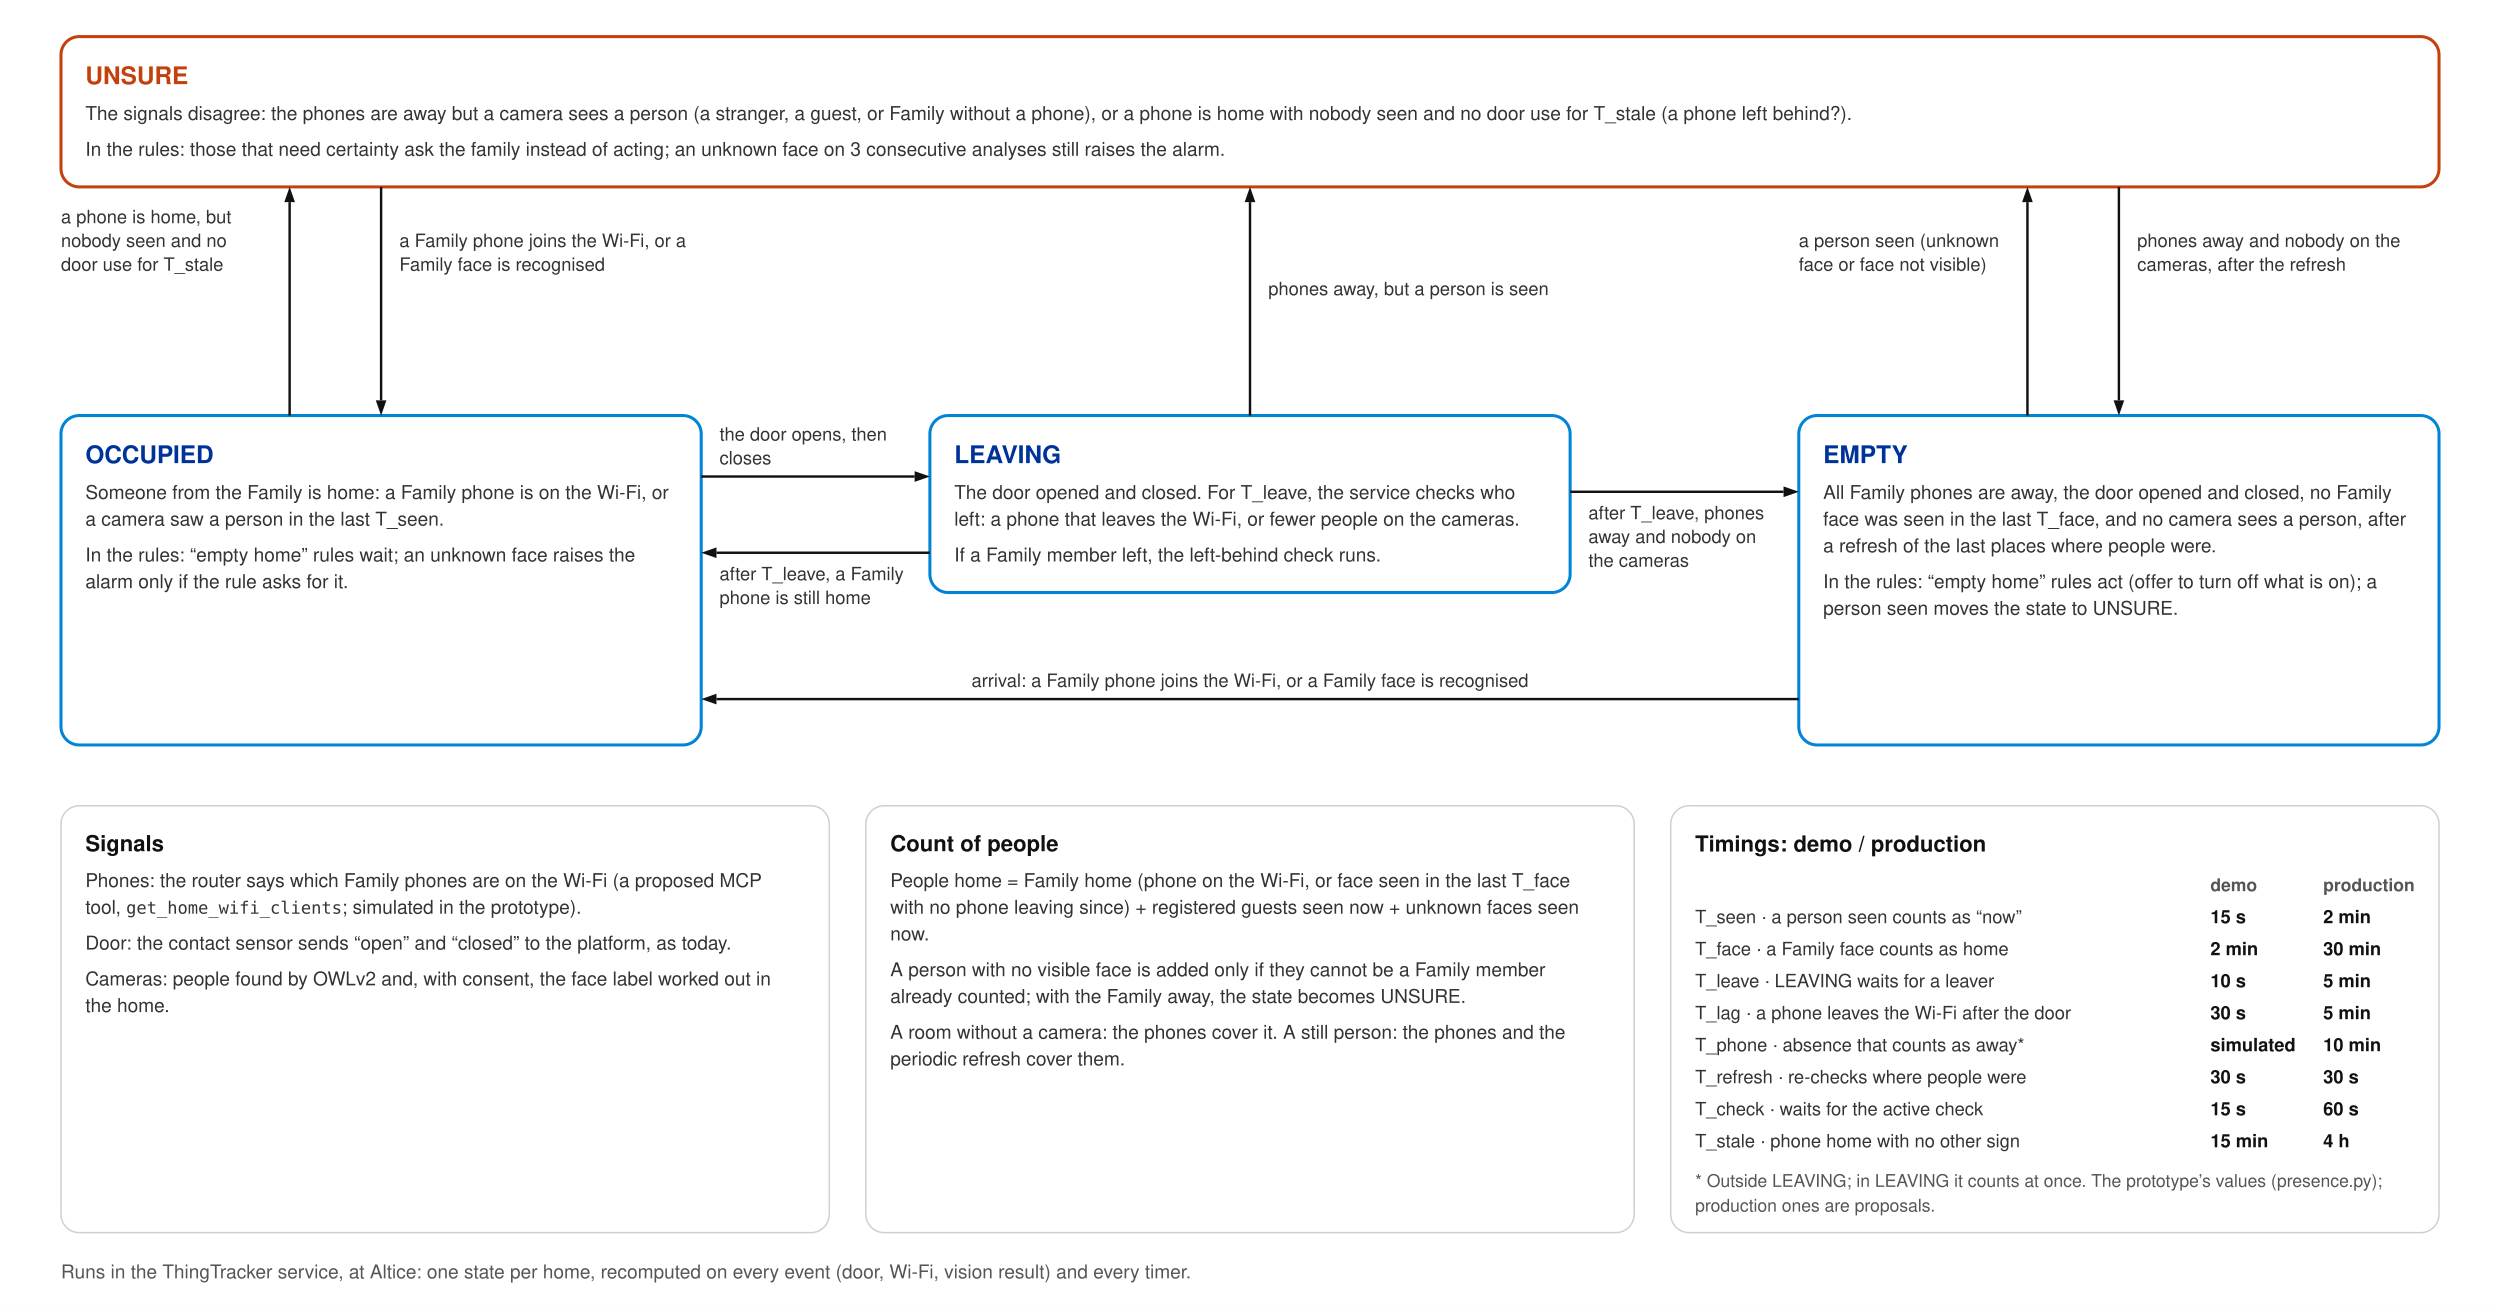
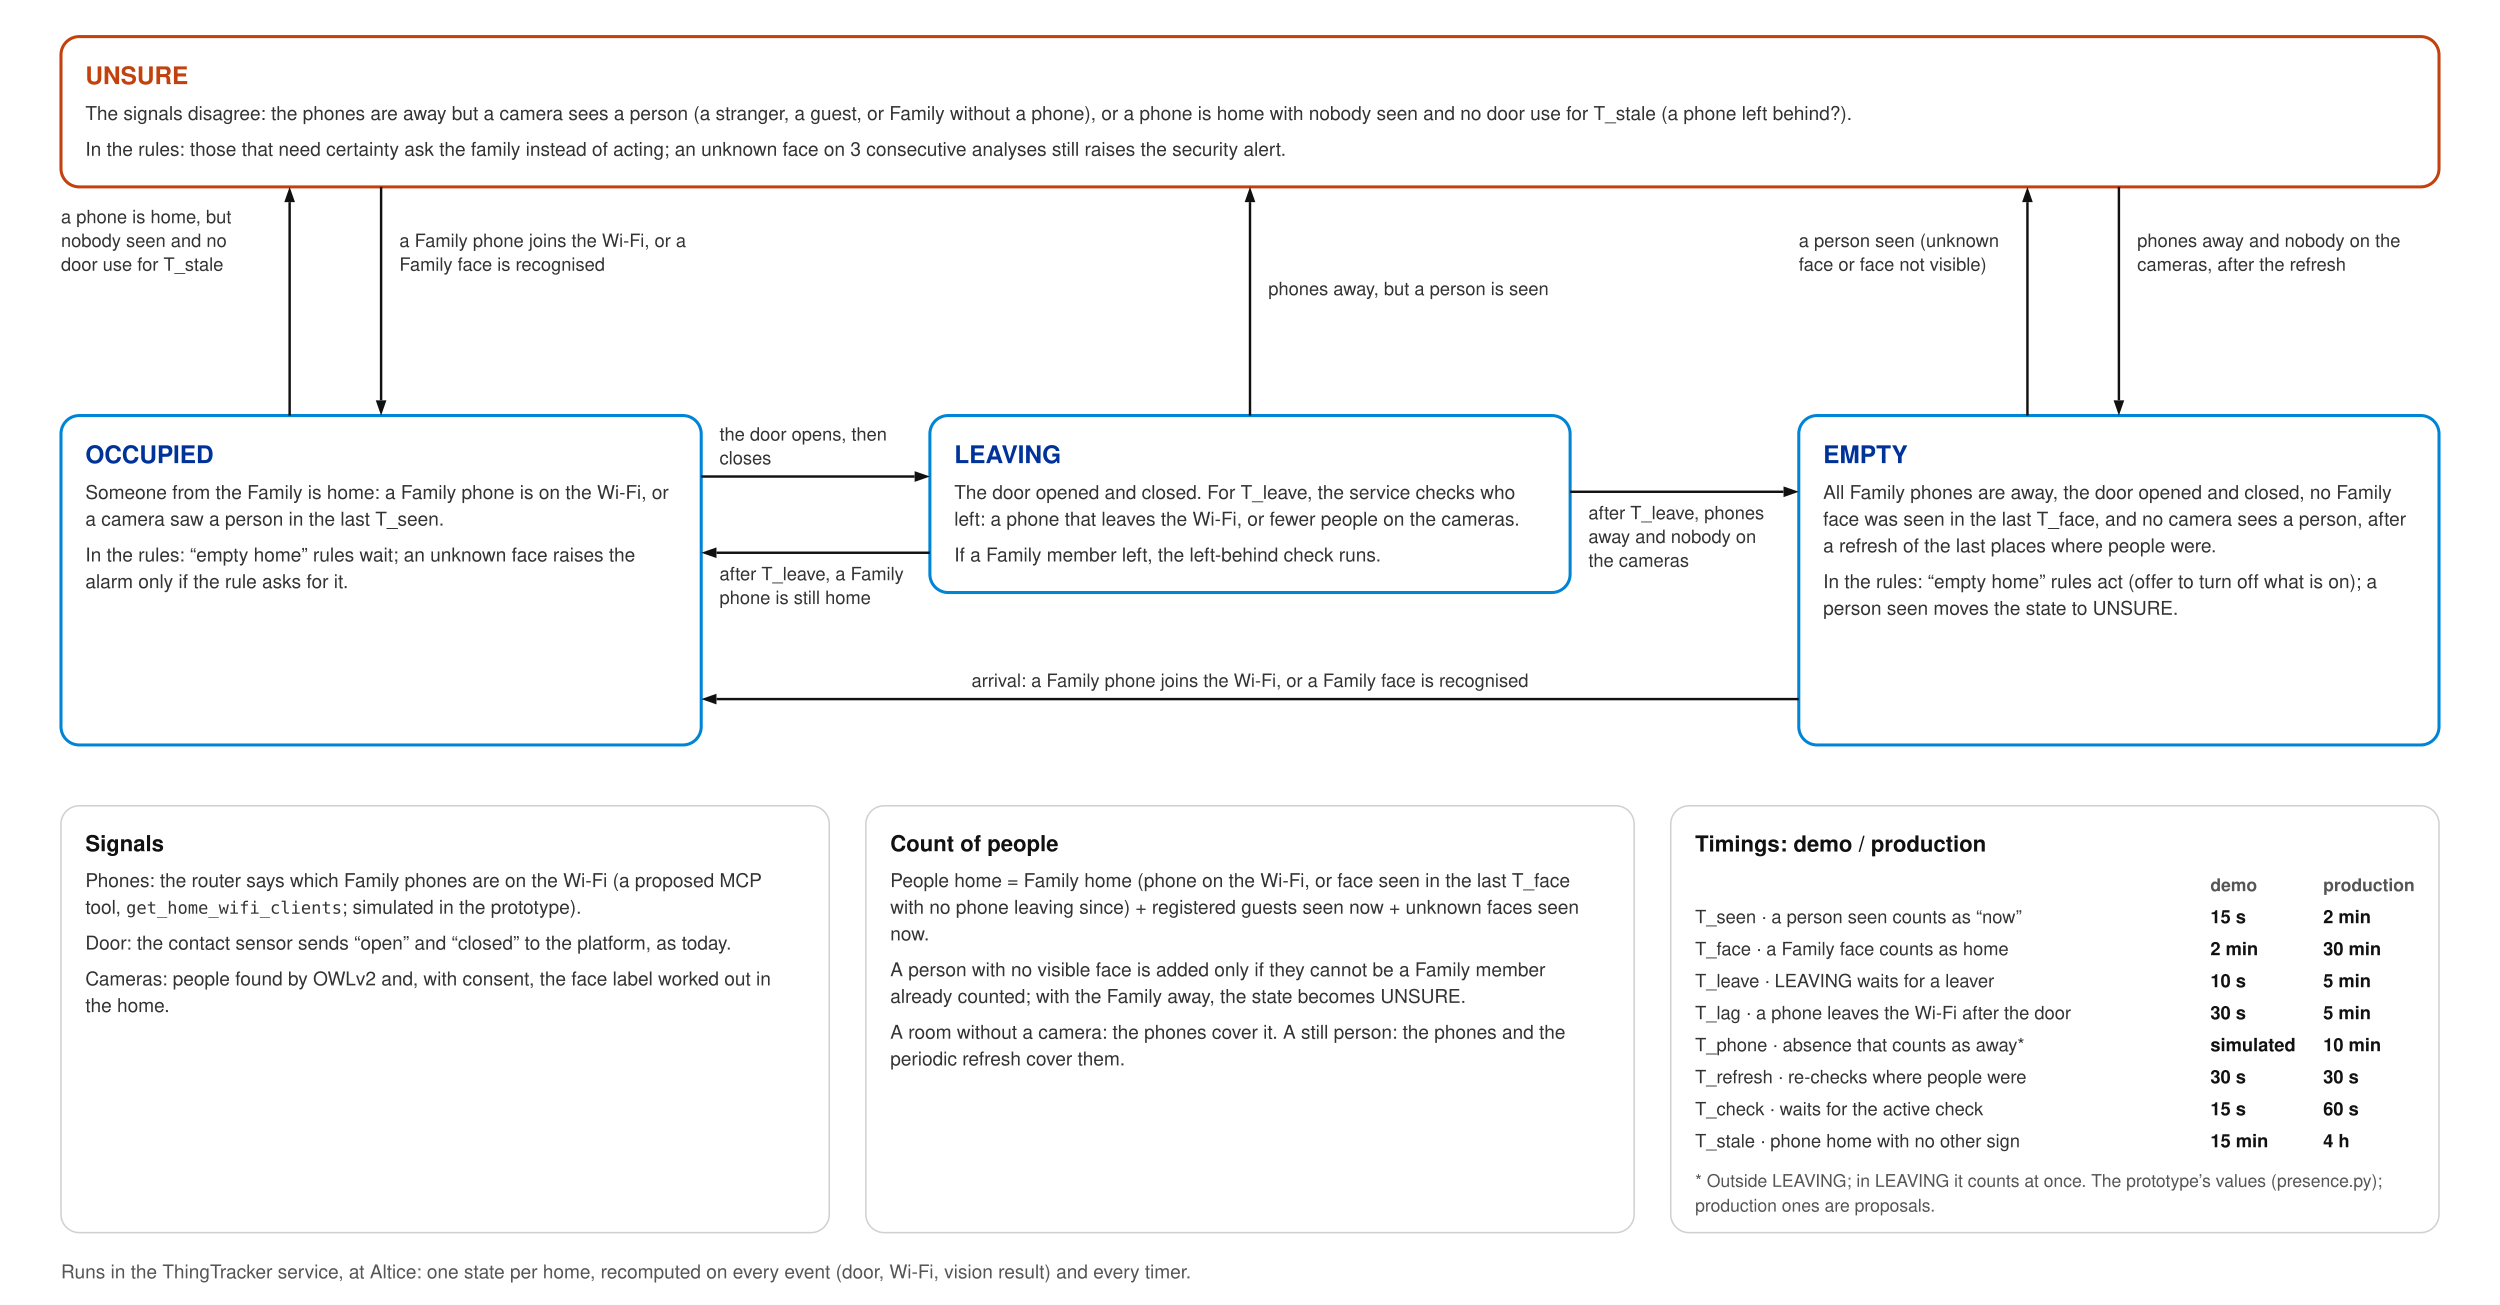
<svg xmlns="http://www.w3.org/2000/svg" viewBox="0 0 1640 856" width="1640" height="856" font-family="Helvetica Neue, Helvetica, Arial, sans-serif" role="img" aria-label="Presence states">
  <defs>
    <marker id="m111111" viewBox="0 0 10 10" refX="0" refY="5" markerUnits="userSpaceOnUse" markerWidth="10" markerHeight="10" orient="auto">
      <path d="M0 1.5 L10 5 L0 8.5 Z" fill="#111111" />
    </marker>
    <marker id="m333333" viewBox="0 0 10 10" refX="0" refY="5" markerUnits="userSpaceOnUse" markerWidth="10" markerHeight="10" orient="auto">
      <path d="M0 1.5 L10 5 L0 8.5 Z" fill="#333333" />
    </marker>
  </defs>
  <rect width="1640" height="856" fill="#FFFFFF" />
  <rect x="40.0" y="24.0" width="1560.0" height="98.6" rx="12" fill="#FFFFFF" stroke="#C2410C" stroke-width="2" />
  <text x="56.0" y="55.2" font-size="16" font-weight="400" fill="#C2410C" text-anchor="start">
    <tspan font-weight="700">UNSURE</tspan>
  </text>
  <text x="56.0" y="78.7" font-size="12.5" font-weight="400" fill="#333333" text-anchor="start">The signals disagree: the phones are away but a camera sees a person (a stranger, a guest, or Family without a phone), or a phone is home with nobody seen and no door use for T_stale (a phone left behind?).</text>
-   <text x="56.0" y="102.2" font-size="12.5" font-weight="400" fill="#333333" text-anchor="start">In the rules: those that need certainty ask the family instead of acting; an unknown face on 3 consecutive analyses still raises the alarm.</text>
+   <text x="56.0" y="102.2" font-size="12.5" font-weight="400" fill="#333333" text-anchor="start">In the rules: those that need certainty ask the family instead of acting; an unknown face on 3 consecutive analyses still raises the security alert.</text>
  <rect x="40.0" y="272.6" width="420.0" height="216.1" rx="12" fill="#FFFFFF" stroke="#0084D6" stroke-width="2" />
  <text x="56.0" y="303.8" font-size="16" font-weight="400" fill="#003399" text-anchor="start">
    <tspan font-weight="700">OCCUPIED</tspan>
  </text>
  <text x="56.0" y="327.3" font-size="12.5" font-weight="400" fill="#333333" text-anchor="start">Someone from the Family is home: a Family phone is on the Wi-Fi, or</text>
  <text x="56.0" y="344.8" font-size="12.5" font-weight="400" fill="#333333" text-anchor="start">a camera saw a person in the last T_seen.</text>
  <text x="56.0" y="368.3" font-size="12.5" font-weight="400" fill="#333333" text-anchor="start">In the rules: “empty home” rules wait; an unknown face raises the</text>
  <text x="56.0" y="385.8" font-size="12.5" font-weight="400" fill="#333333" text-anchor="start">alarm only if the rule asks for it.</text>
  <rect x="610.0" y="272.6" width="420.0" height="116.1" rx="12" fill="#FFFFFF" stroke="#0084D6" stroke-width="2" />
  <text x="626.0" y="303.8" font-size="16" font-weight="400" fill="#003399" text-anchor="start">
    <tspan font-weight="700">LEAVING</tspan>
  </text>
  <text x="626.0" y="327.3" font-size="12.5" font-weight="400" fill="#333333" text-anchor="start">The door opened and closed. For T_leave, the service checks who</text>
  <text x="626.0" y="344.8" font-size="12.5" font-weight="400" fill="#333333" text-anchor="start">left: a phone that leaves the Wi-Fi, or fewer people on the cameras.</text>
  <text x="626.0" y="368.3" font-size="12.5" font-weight="400" fill="#333333" text-anchor="start">If a Family member left, the left-behind check runs.</text>
  <rect x="1180.0" y="272.6" width="420.0" height="216.1" rx="12" fill="#FFFFFF" stroke="#0084D6" stroke-width="2" />
  <text x="1196.0" y="303.8" font-size="16" font-weight="400" fill="#003399" text-anchor="start">
    <tspan font-weight="700">EMPTY</tspan>
  </text>
  <text x="1196.0" y="327.3" font-size="12.5" font-weight="400" fill="#333333" text-anchor="start">All Family phones are away, the door opened and closed, no Family</text>
  <text x="1196.0" y="344.8" font-size="12.5" font-weight="400" fill="#333333" text-anchor="start">face was seen in the last T_face, and no camera sees a person, after</text>
  <text x="1196.0" y="362.3" font-size="12.5" font-weight="400" fill="#333333" text-anchor="start">a refresh of the last places where people were.</text>
  <text x="1196.0" y="385.8" font-size="12.5" font-weight="400" fill="#333333" text-anchor="start">In the rules: “empty home” rules act (offer to turn off what is on); a</text>
  <text x="1196.0" y="403.3" font-size="12.5" font-weight="400" fill="#333333" text-anchor="start">person seen moves the state to UNSURE.</text>
  <path d="M460.0 312.6 H600.0" fill="none" stroke="#111111" stroke-width="1.6" marker-end="url(#m111111)" />
  <text x="472.0" y="289.0" font-size="12" font-weight="400" fill="#333333" text-anchor="start">the door opens, then</text>
  <text x="472.0" y="304.6" font-size="12" font-weight="400" fill="#333333" text-anchor="start">closes</text>
  <path d="M610.0 362.6 H470.0" fill="none" stroke="#111111" stroke-width="1.6" marker-end="url(#m111111)" />
  <text x="472.0" y="380.6" font-size="12" font-weight="400" fill="#333333" text-anchor="start">after T_leave, a Family</text>
  <text x="472.0" y="396.2" font-size="12" font-weight="400" fill="#333333" text-anchor="start">phone is still home</text>
  <path d="M1030.0 322.6 H1170.0" fill="none" stroke="#111111" stroke-width="1.6" marker-end="url(#m111111)" />
  <text x="1042.0" y="340.6" font-size="12" font-weight="400" fill="#333333" text-anchor="start">after T_leave, phones</text>
  <text x="1042.0" y="356.2" font-size="12" font-weight="400" fill="#333333" text-anchor="start">away and nobody on</text>
  <text x="1042.0" y="371.8" font-size="12" font-weight="400" fill="#333333" text-anchor="start">the cameras</text>
  <path d="M1180.0 458.6 H470.0" fill="none" stroke="#111111" stroke-width="1.6" marker-end="url(#m111111)" />
  <text x="820.0" y="450.6" font-size="12" font-weight="400" fill="#333333" text-anchor="middle">arrival: a Family phone joins the Wi-Fi, or a Family face is recognised</text>
  <path d="M190.0 272.6 V132.6" fill="none" stroke="#111111" stroke-width="1.6" marker-end="url(#m111111)" />
  <text x="40.0" y="146.4" font-size="12" font-weight="400" fill="#333333" text-anchor="start">a phone is home, but</text>
  <text x="40.0" y="162.0" font-size="12" font-weight="400" fill="#333333" text-anchor="start">nobody seen and no</text>
  <text x="40.0" y="177.6" font-size="12" font-weight="400" fill="#333333" text-anchor="start">door use for T_stale</text>
  <path d="M250.0 122.6 V262.6" fill="none" stroke="#111111" stroke-width="1.6" marker-end="url(#m111111)" />
  <text x="262.0" y="162.0" font-size="12" font-weight="400" fill="#333333" text-anchor="start">a Family phone joins the Wi-Fi, or a</text>
  <text x="262.0" y="177.6" font-size="12" font-weight="400" fill="#333333" text-anchor="start">Family face is recognised</text>
  <path d="M820.0 272.6 V132.6" fill="none" stroke="#111111" stroke-width="1.6" marker-end="url(#m111111)" />
  <text x="832.0" y="193.6" font-size="12" font-weight="400" fill="#333333" text-anchor="start">phones away, but a person is seen</text>
  <path d="M1330.0 272.6 V132.6" fill="none" stroke="#111111" stroke-width="1.6" marker-end="url(#m111111)" />
  <text x="1180.0" y="162.0" font-size="12" font-weight="400" fill="#333333" text-anchor="start">a person seen (unknown</text>
  <text x="1180.0" y="177.6" font-size="12" font-weight="400" fill="#333333" text-anchor="start">face or face not visible)</text>
  <path d="M1390.0 122.6 V262.6" fill="none" stroke="#111111" stroke-width="1.6" marker-end="url(#m111111)" />
  <text x="1402.0" y="162.0" font-size="12" font-weight="400" fill="#333333" text-anchor="start">phones away and nobody on the</text>
  <text x="1402.0" y="177.6" font-size="12" font-weight="400" fill="#333333" text-anchor="start">cameras, after the refresh</text>
  <rect x="40.0" y="528.6" width="504.0" height="280.0" rx="12" fill="#FFFFFF" stroke="#D0D0D0" stroke-width="1.0" />
  <text x="56.0" y="558.4" font-size="14.5" font-weight="400" fill="#111111" text-anchor="start">
    <tspan font-weight="700">Signals</tspan>
  </text>
  <text x="56.0" y="581.9" font-size="12.5" font-weight="400" fill="#333333" text-anchor="start">Phones: the router says which Family phones are on the Wi-Fi (a proposed MCP</text>
  <text x="56.0" y="599.4" font-size="12.5" font-weight="400" fill="#333333" text-anchor="start">tool, <tspan font-family="Menlo, monospace" font-size="11.2">get_home_wifi_clients</tspan>; simulated in the prototype).</text>
  <text x="56.0" y="622.9" font-size="12.5" font-weight="400" fill="#333333" text-anchor="start">Door: the contact sensor sends “open” and “closed” to the platform, as today.</text>
  <text x="56.0" y="646.4" font-size="12.5" font-weight="400" fill="#333333" text-anchor="start">Cameras: people found by OWLv2 and, with consent, the face label worked out in</text>
  <text x="56.0" y="663.9" font-size="12.5" font-weight="400" fill="#333333" text-anchor="start">the home.</text>
  <rect x="568.0" y="528.6" width="504.0" height="280.0" rx="12" fill="#FFFFFF" stroke="#D0D0D0" stroke-width="1.0" />
  <text x="584.0" y="558.4" font-size="14.5" font-weight="400" fill="#111111" text-anchor="start">
    <tspan font-weight="700">Count of people</tspan>
  </text>
  <text x="584.0" y="581.9" font-size="12.5" font-weight="400" fill="#333333" text-anchor="start">People home = Family home (phone on the Wi-Fi, or face seen in the last T_face</text>
  <text x="584.0" y="599.4" font-size="12.5" font-weight="400" fill="#333333" text-anchor="start">with no phone leaving since) + registered guests seen now + unknown faces seen</text>
  <text x="584.0" y="616.9" font-size="12.5" font-weight="400" fill="#333333" text-anchor="start">now.</text>
  <text x="584.0" y="640.4" font-size="12.5" font-weight="400" fill="#333333" text-anchor="start">A person with no visible face is added only if they cannot be a Family member</text>
  <text x="584.0" y="657.9" font-size="12.5" font-weight="400" fill="#333333" text-anchor="start">already counted; with the Family away, the state becomes UNSURE.</text>
  <text x="584.0" y="681.4" font-size="12.5" font-weight="400" fill="#333333" text-anchor="start">A room without a camera: the phones cover it. A still person: the phones and the</text>
  <text x="584.0" y="698.9" font-size="12.5" font-weight="400" fill="#333333" text-anchor="start">periodic refresh cover them.</text>
  <rect x="1096.0" y="528.6" width="504.0" height="280.0" rx="12" fill="#FFFFFF" stroke="#D0D0D0" stroke-width="1.0" />
  <text x="1112.0" y="558.6" font-size="14.5" font-weight="400" fill="#111111" text-anchor="start">
    <tspan font-weight="700">Timings: demo / production</tspan>
  </text>
  <text x="1450.0" y="584.6" font-size="11.5" font-weight="400" fill="#555555" text-anchor="start">
    <tspan font-weight="700">demo</tspan>
  </text>
  <text x="1524.0" y="584.6" font-size="11.5" font-weight="400" fill="#555555" text-anchor="start">
    <tspan font-weight="700">production</tspan>
  </text>
  <text x="1112.0" y="605.6" font-size="12" font-weight="400" fill="#333333" text-anchor="start">T_seen · a person seen counts as “now”</text>
  <text x="1450.0" y="605.6" font-size="12" font-weight="400" fill="#111111" text-anchor="start">
    <tspan font-weight="700">15 s</tspan>
  </text>
  <text x="1524.0" y="605.6" font-size="12" font-weight="400" fill="#111111" text-anchor="start">
    <tspan font-weight="700">2 min</tspan>
  </text>
  <text x="1112.0" y="626.6" font-size="12" font-weight="400" fill="#333333" text-anchor="start">T_face · a Family face counts as home</text>
  <text x="1450.0" y="626.6" font-size="12" font-weight="400" fill="#111111" text-anchor="start">
    <tspan font-weight="700">2 min</tspan>
  </text>
  <text x="1524.0" y="626.6" font-size="12" font-weight="400" fill="#111111" text-anchor="start">
    <tspan font-weight="700">30 min</tspan>
  </text>
  <text x="1112.0" y="647.6" font-size="12" font-weight="400" fill="#333333" text-anchor="start">T_leave · LEAVING waits for a leaver</text>
  <text x="1450.0" y="647.6" font-size="12" font-weight="400" fill="#111111" text-anchor="start">
    <tspan font-weight="700">10 s</tspan>
  </text>
  <text x="1524.0" y="647.6" font-size="12" font-weight="400" fill="#111111" text-anchor="start">
    <tspan font-weight="700">5 min</tspan>
  </text>
  <text x="1112.0" y="668.6" font-size="12" font-weight="400" fill="#333333" text-anchor="start">T_lag · a phone leaves the Wi-Fi after the door</text>
  <text x="1450.0" y="668.6" font-size="12" font-weight="400" fill="#111111" text-anchor="start">
    <tspan font-weight="700">30 s</tspan>
  </text>
  <text x="1524.0" y="668.6" font-size="12" font-weight="400" fill="#111111" text-anchor="start">
    <tspan font-weight="700">5 min</tspan>
  </text>
  <text x="1112.0" y="689.6" font-size="12" font-weight="400" fill="#333333" text-anchor="start">T_phone · absence that counts as away*</text>
  <text x="1450.0" y="689.6" font-size="12" font-weight="400" fill="#111111" text-anchor="start">
    <tspan font-weight="700">simulated</tspan>
  </text>
  <text x="1524.0" y="689.6" font-size="12" font-weight="400" fill="#111111" text-anchor="start">
    <tspan font-weight="700">10 min</tspan>
  </text>
  <text x="1112.0" y="710.6" font-size="12" font-weight="400" fill="#333333" text-anchor="start">T_refresh · re-checks where people were</text>
  <text x="1450.0" y="710.6" font-size="12" font-weight="400" fill="#111111" text-anchor="start">
    <tspan font-weight="700">30 s</tspan>
  </text>
  <text x="1524.0" y="710.6" font-size="12" font-weight="400" fill="#111111" text-anchor="start">
    <tspan font-weight="700">30 s</tspan>
  </text>
  <text x="1112.0" y="731.6" font-size="12" font-weight="400" fill="#333333" text-anchor="start">T_check · waits for the active check</text>
  <text x="1450.0" y="731.6" font-size="12" font-weight="400" fill="#111111" text-anchor="start">
    <tspan font-weight="700">15 s</tspan>
  </text>
  <text x="1524.0" y="731.6" font-size="12" font-weight="400" fill="#111111" text-anchor="start">
    <tspan font-weight="700">60 s</tspan>
  </text>
  <text x="1112.0" y="752.6" font-size="12" font-weight="400" fill="#333333" text-anchor="start">T_stale · phone home with no other sign</text>
  <text x="1450.0" y="752.6" font-size="12" font-weight="400" fill="#111111" text-anchor="start">
    <tspan font-weight="700">15 min</tspan>
  </text>
  <text x="1524.0" y="752.6" font-size="12" font-weight="400" fill="#111111" text-anchor="start">
    <tspan font-weight="700">4 h</tspan>
  </text>
  <text x="1112.0" y="778.6" font-size="11.5" font-weight="400" fill="#555555" text-anchor="start">* Outside LEAVING; in LEAVING it counts at once. The prototype’s values (presence.py);</text>
  <text x="1112.0" y="794.8" font-size="11.5" font-weight="400" fill="#555555" text-anchor="start">production ones are proposals.</text>
  <text x="40.0" y="838.6" font-size="12.5" font-weight="400" fill="#555555" text-anchor="start">Runs in the ThingTracker service, at Altice: one state per home, recomputed on every event (door, Wi-Fi, vision result) and every timer.</text>
</svg>
